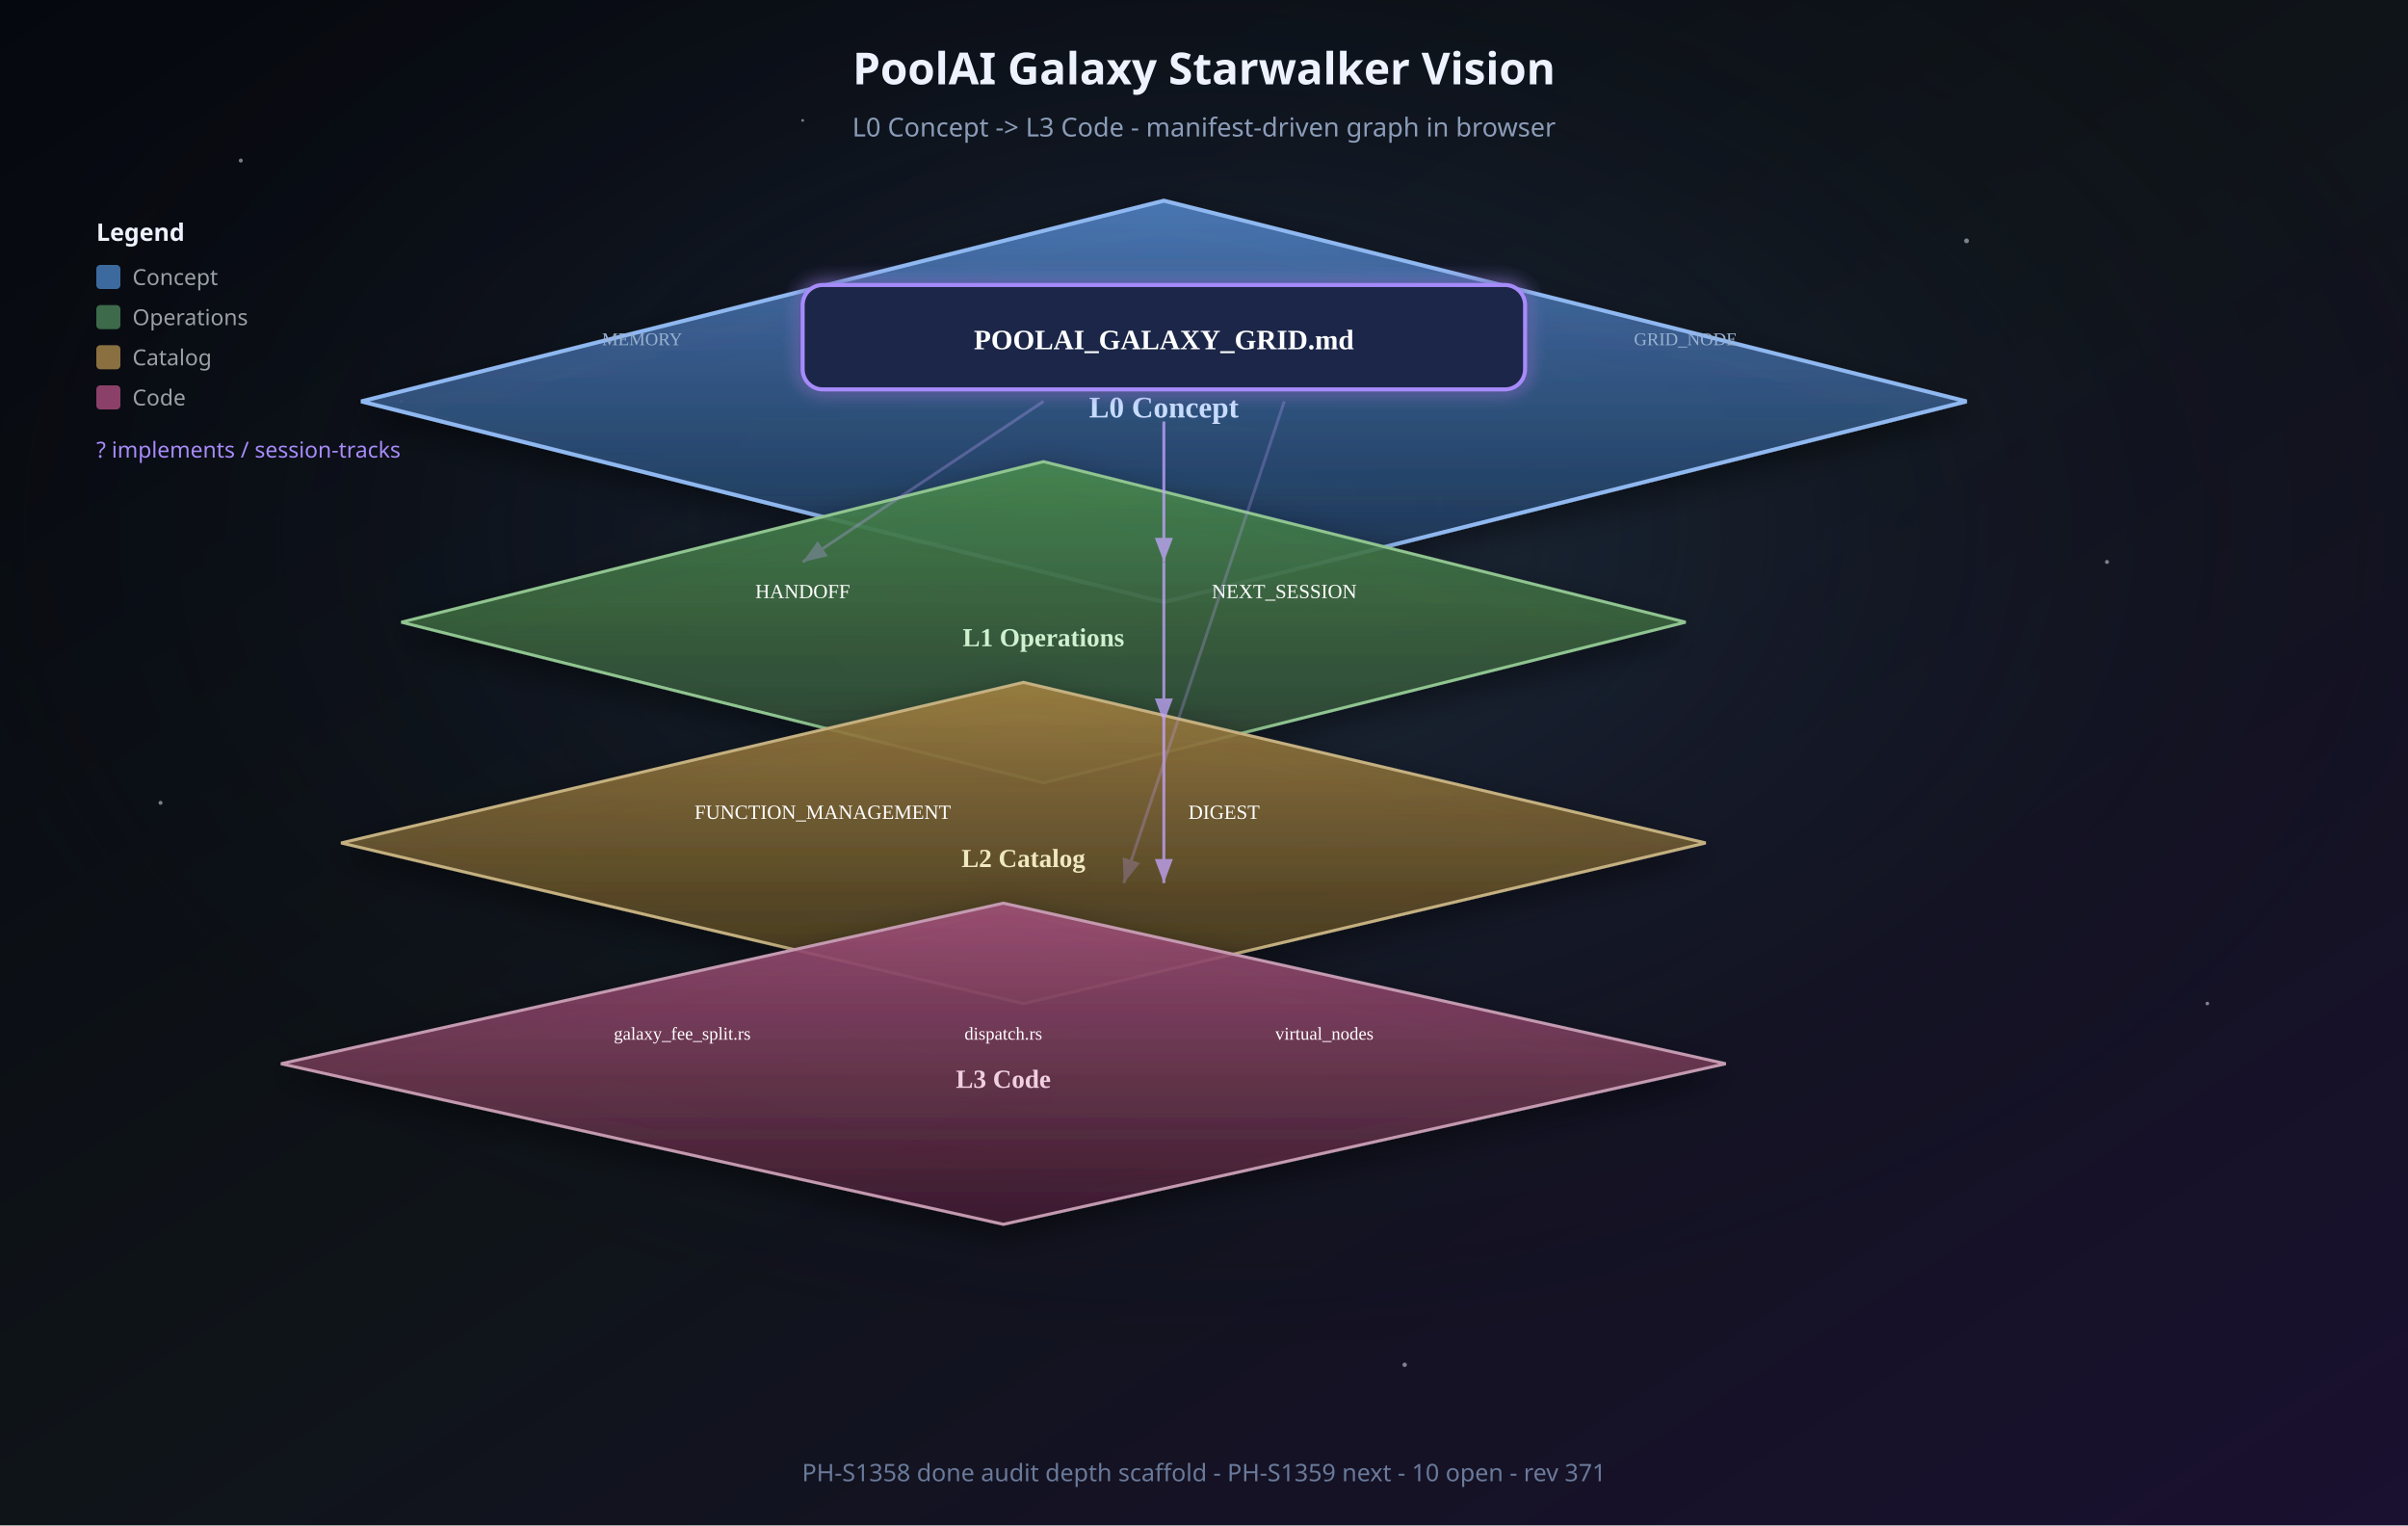
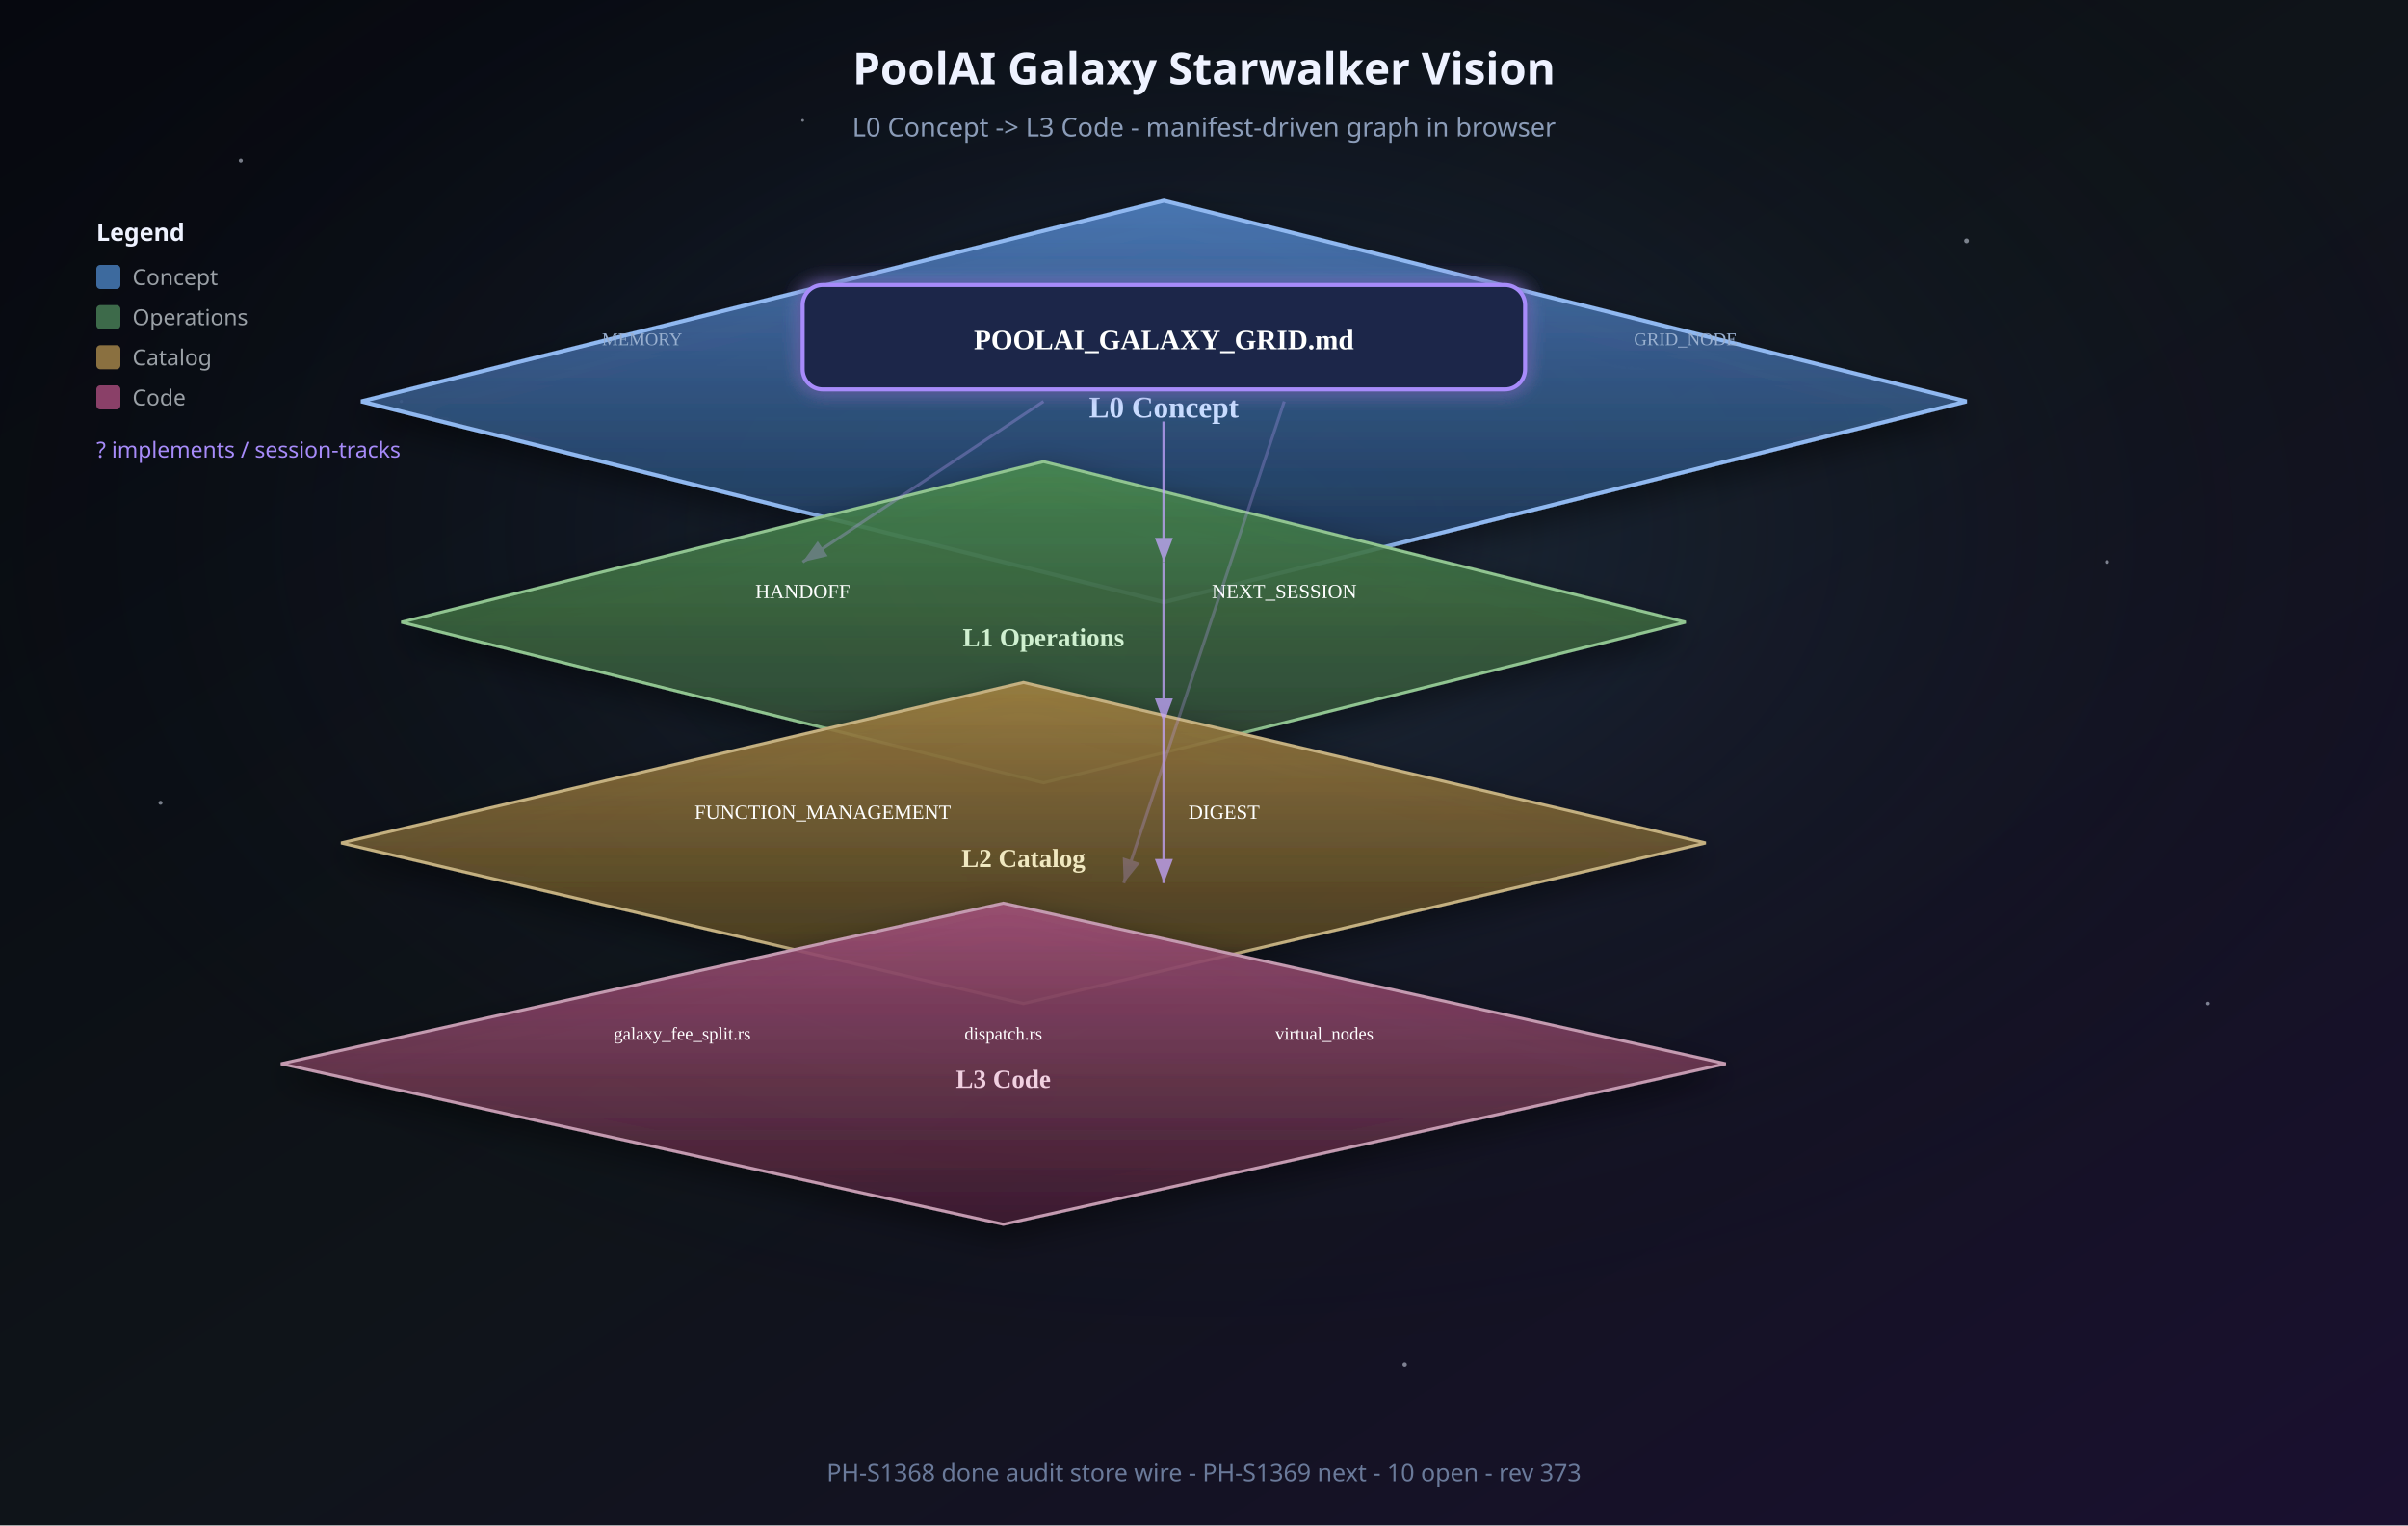
<svg xmlns="http://www.w3.org/2000/svg" viewBox="0 0 1200 760" role="img" aria-labelledby="title desc">
  <defs>
    <linearGradient id="bg" x1="0%" y1="0%" x2="100%" y2="100%">
      <stop offset="0%" stop-color="#06080f" />
      <stop offset="50%" stop-color="#0f1419" />
      <stop offset="100%" stop-color="#1a1030" />
    </linearGradient>
    <radialGradient id="nebula" cx="50%" cy="35%" r="55%">
      <stop offset="0%" stop-color="#3d5a8a" stop-opacity="0.35" />
      <stop offset="100%" stop-color="#06080f" stop-opacity="0" />
    </radialGradient>
    <linearGradient id="planeL0" x1="0%" y1="0%" x2="0%" y2="100%">
      <stop offset="0%" stop-color="#4a7ab8" stop-opacity="0.95" />
      <stop offset="100%" stop-color="#1e3350" stop-opacity="0.85" />
    </linearGradient>
    <linearGradient id="planeL1" x1="0%" y1="0%" x2="0%" y2="100%">
      <stop offset="0%" stop-color="#4a8a50" stop-opacity="0.9" />
      <stop offset="100%" stop-color="#2a4030" stop-opacity="0.85" />
    </linearGradient>
    <linearGradient id="planeL2" x1="0%" y1="0%" x2="0%" y2="100%">
      <stop offset="0%" stop-color="#a08040" stop-opacity="0.9" />
      <stop offset="100%" stop-color="#403520" stop-opacity="0.85" />
    </linearGradient>
    <linearGradient id="planeL3" x1="0%" y1="0%" x2="0%" y2="100%">
      <stop offset="0%" stop-color="#a05078" stop-opacity="0.9" />
      <stop offset="100%" stop-color="#402030" stop-opacity="0.85" />
    </linearGradient>
    <filter id="shadow" x="-30%" y="-30%" width="160%" height="160%">
      <feDropShadow dx="0" dy="6" stdDeviation="8" flood-color="#000" flood-opacity="0.5" />
    </filter>
    <filter id="glow" x="-50%" y="-50%" width="200%" height="200%">
      <feGaussianBlur stdDeviation="4" result="b" />
      <feMerge>
        <feMergeNode in="b" />
        <feMergeNode in="SourceGraphic" />
      </feMerge>
    </filter>
    <marker id="arrow" markerWidth="10" markerHeight="10" refX="8" refY="3" orient="auto">
      <path d="M0,0 L8,3 L0,6 Z" fill="#c4a5ff" />
    </marker>
  </defs>
  <rect width="1200" height="760" fill="url(#bg)" />
  <rect width="1200" height="760" fill="url(#nebula)" />
  <g fill="#e8f0ff" opacity="0.5">
    <circle cx="120" cy="80" r="1" />
    <circle cx="980" cy="120" r="1.2" />
    <circle cx="200" cy="200" r="0.8" />
    <circle cx="1050" cy="280" r="1" />
    <circle cx="80" cy="400" r="1" />
    <circle cx="1100" cy="500" r="0.9" />
    <circle cx="400" cy="60" r="0.7" />
    <circle cx="700" cy="680" r="1.1" />
  </g>
  <text x="600" y="42" text-anchor="middle" fill="#eef2ff" font-family="Segoe UI, system-ui, sans-serif" font-size="22" font-weight="600">PoolAI Galaxy Starwalker Vision</text>
  <text x="600" y="68" text-anchor="middle" fill="#8b9cb8" font-family="Segoe UI, system-ui, sans-serif" font-size="13">L0 Concept -&gt; L3 Code - manifest-driven graph in browser</text>
  <g transform="translate(180, 100)" filter="url(#shadow)">
    <path d="M0 100 L400 0 L800 100 L400 200 Z" fill="url(#planeL0)" stroke="#90b8f0" stroke-width="2" />
    <text x="400" y="108" text-anchor="middle" fill="#c8dcff" font-size="15" font-weight="700">L0 Concept</text>
    <g filter="url(#glow)">
      <rect x="220" y="42" width="360" height="52" rx="10" fill="#1a2848" stroke="#a78bfa" stroke-width="2" />
      <text x="400" y="74" text-anchor="middle" fill="#fff" font-size="14" font-weight="700">POOLAI_GALAXY_GRID.md</text>
    </g>
    <text x="140" y="72" text-anchor="middle" fill="#9ab0d0" font-size="9">MEMORY</text>
    <text x="660" y="72" text-anchor="middle" fill="#9ab0d0" font-size="9">GRID_NODE</text>
  </g>
  <g transform="translate(200, 230)" filter="url(#shadow)">
    <path d="M0 80 L320 0 L640 80 L320 160 Z" fill="url(#planeL1)" stroke="#90c490" stroke-width="1.5" />
    <text x="320" y="92" text-anchor="middle" fill="#d0f0d0" font-size="13" font-weight="600">L1 Operations</text>
    <text x="200" y="68" text-anchor="middle" fill="#fff" font-size="10">HANDOFF</text>
    <text x="440" y="68" text-anchor="middle" fill="#fff" font-size="10">NEXT_SESSION</text>
  </g>
  <g transform="translate(170, 340)" filter="url(#shadow)">
    <path d="M0 80 L340 0 L680 80 L340 160 Z" fill="url(#planeL2)" stroke="#c4b080" stroke-width="1.5" />
    <text x="340" y="92" text-anchor="middle" fill="#f0e8c0" font-size="13" font-weight="600">L2 Catalog</text>
    <text x="240" y="68" text-anchor="middle" fill="#fff" font-size="10">FUNCTION_MANAGEMENT</text>
    <text x="440" y="68" text-anchor="middle" fill="#fff" font-size="10">DIGEST</text>
  </g>
  <g transform="translate(140, 450)" filter="url(#shadow)">
    <path d="M0 80 L360 0 L720 80 L360 160 Z" fill="url(#planeL3)" stroke="#c49ab0" stroke-width="1.5" />
    <text x="360" y="92" text-anchor="middle" fill="#f0d0e0" font-size="13" font-weight="600">L3 Code</text>
    <text x="200" y="68" text-anchor="middle" fill="#fff" font-size="9">galaxy_fee_split.rs</text>
    <text x="360" y="68" text-anchor="middle" fill="#fff" font-size="9">dispatch.rs</text>
    <text x="520" y="68" text-anchor="middle" fill="#fff" font-size="9">virtual_nodes</text>
  </g>
  <g fill="none" stroke="#c4a5ff" stroke-width="1.5" marker-end="url(#arrow)" opacity="0.75">
    <path d="M580 210 L580 280" />
    <path d="M580 280 L580 360" />
    <path d="M580 360 L580 440" />
    <path d="M520 200 L400 280" opacity="0.4" />
    <path d="M640 200 L560 440" opacity="0.35" />
  </g>
  <g transform="translate(48, 120)" font-family="Segoe UI, system-ui, sans-serif" font-size="11">
    <text x="0" y="0" fill="#eef2ff" font-weight="600" font-size="12">Legend</text>
    <rect x="0" y="12" width="12" height="12" rx="2" fill="#3d6a9e" />
    <text x="18" y="22" fill="#9aa0a6">Concept</text>
    <rect x="0" y="32" width="12" height="12" rx="2" fill="#3d6a4a" />
    <text x="18" y="42" fill="#9aa0a6">Operations</text>
    <rect x="0" y="52" width="12" height="12" rx="2" fill="#8a7040" />
    <text x="18" y="62" fill="#9aa0a6">Catalog</text>
    <rect x="0" y="72" width="12" height="12" rx="2" fill="#8a4068" />
    <text x="18" y="82" fill="#9aa0a6">Code</text>
    <text x="0" y="108" fill="#a78bfa">? implements / session-tracks</text>
  </g>
-   <text x="600" y="738" text-anchor="middle" fill="#6a7a9a" font-family="Segoe UI, system-ui, sans-serif" font-size="12">PH-S1358 done audit depth scaffold - PH-S1359 next - 10 open - rev 371</text>
+   <text x="600" y="738" text-anchor="middle" fill="#6a7a9a" font-family="Segoe UI, system-ui, sans-serif" font-size="12">PH-S1368 done audit store wire - PH-S1369 next - 10 open - rev 373</text>
</svg>
